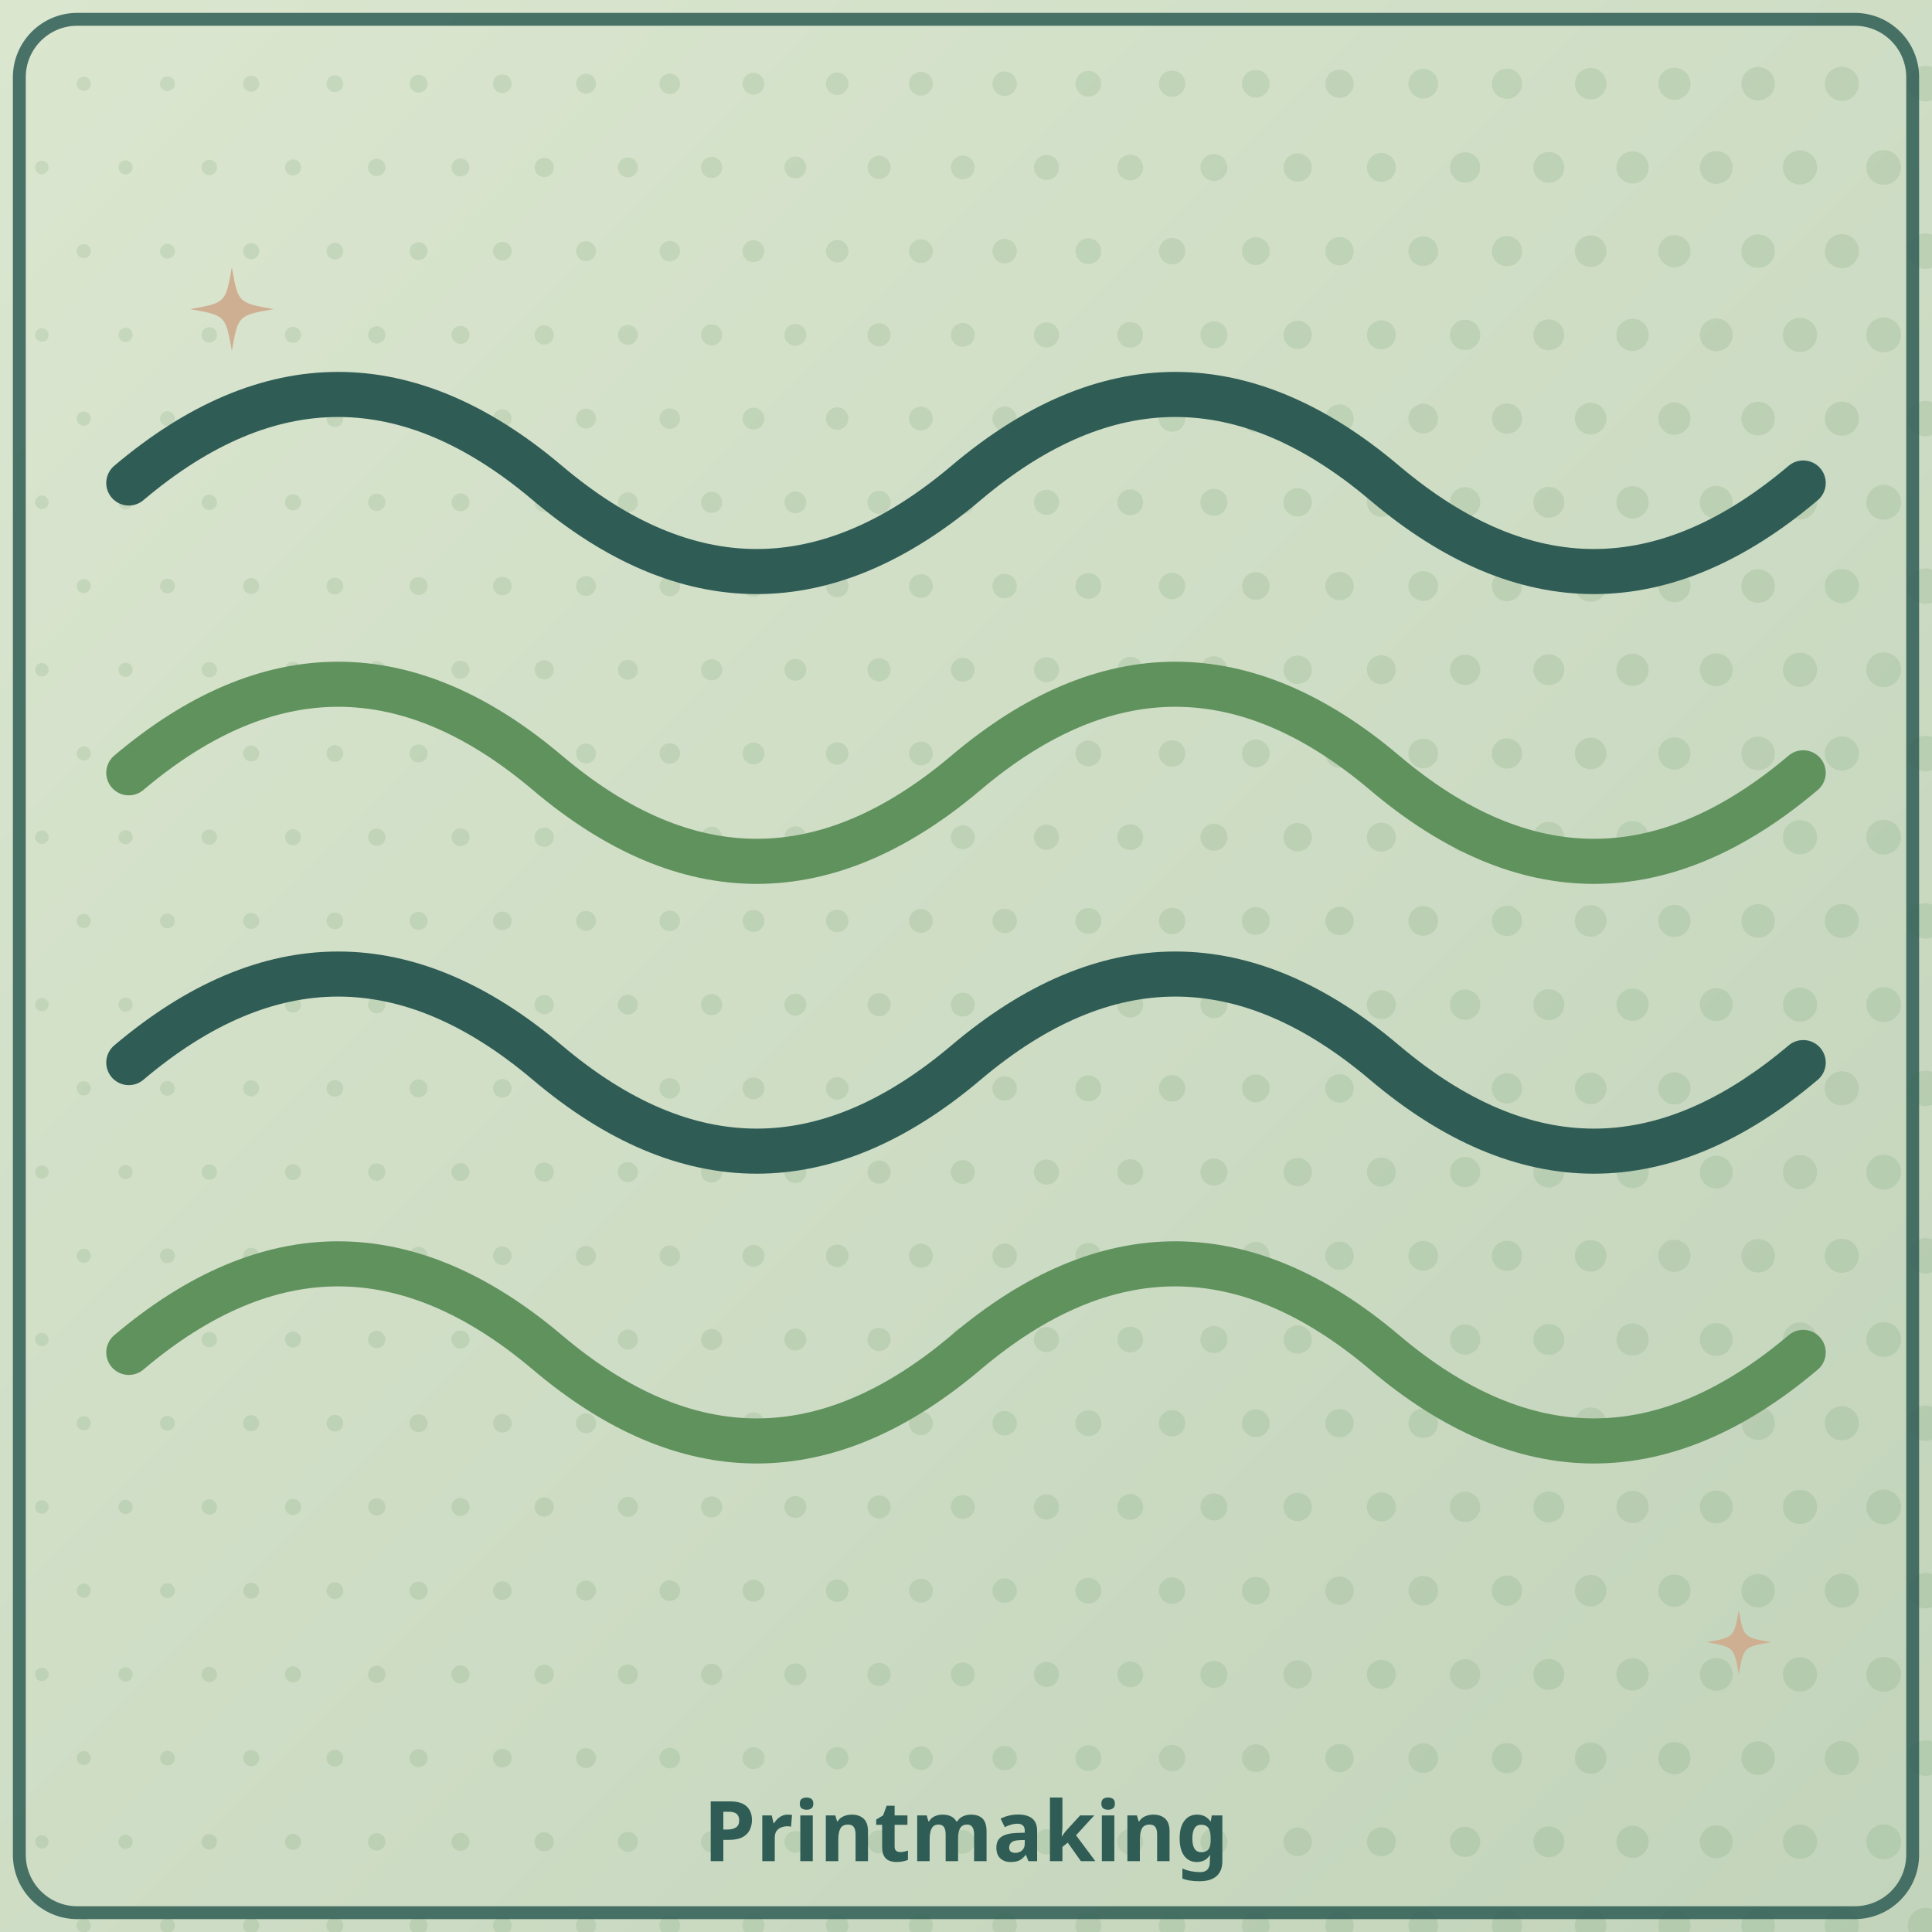
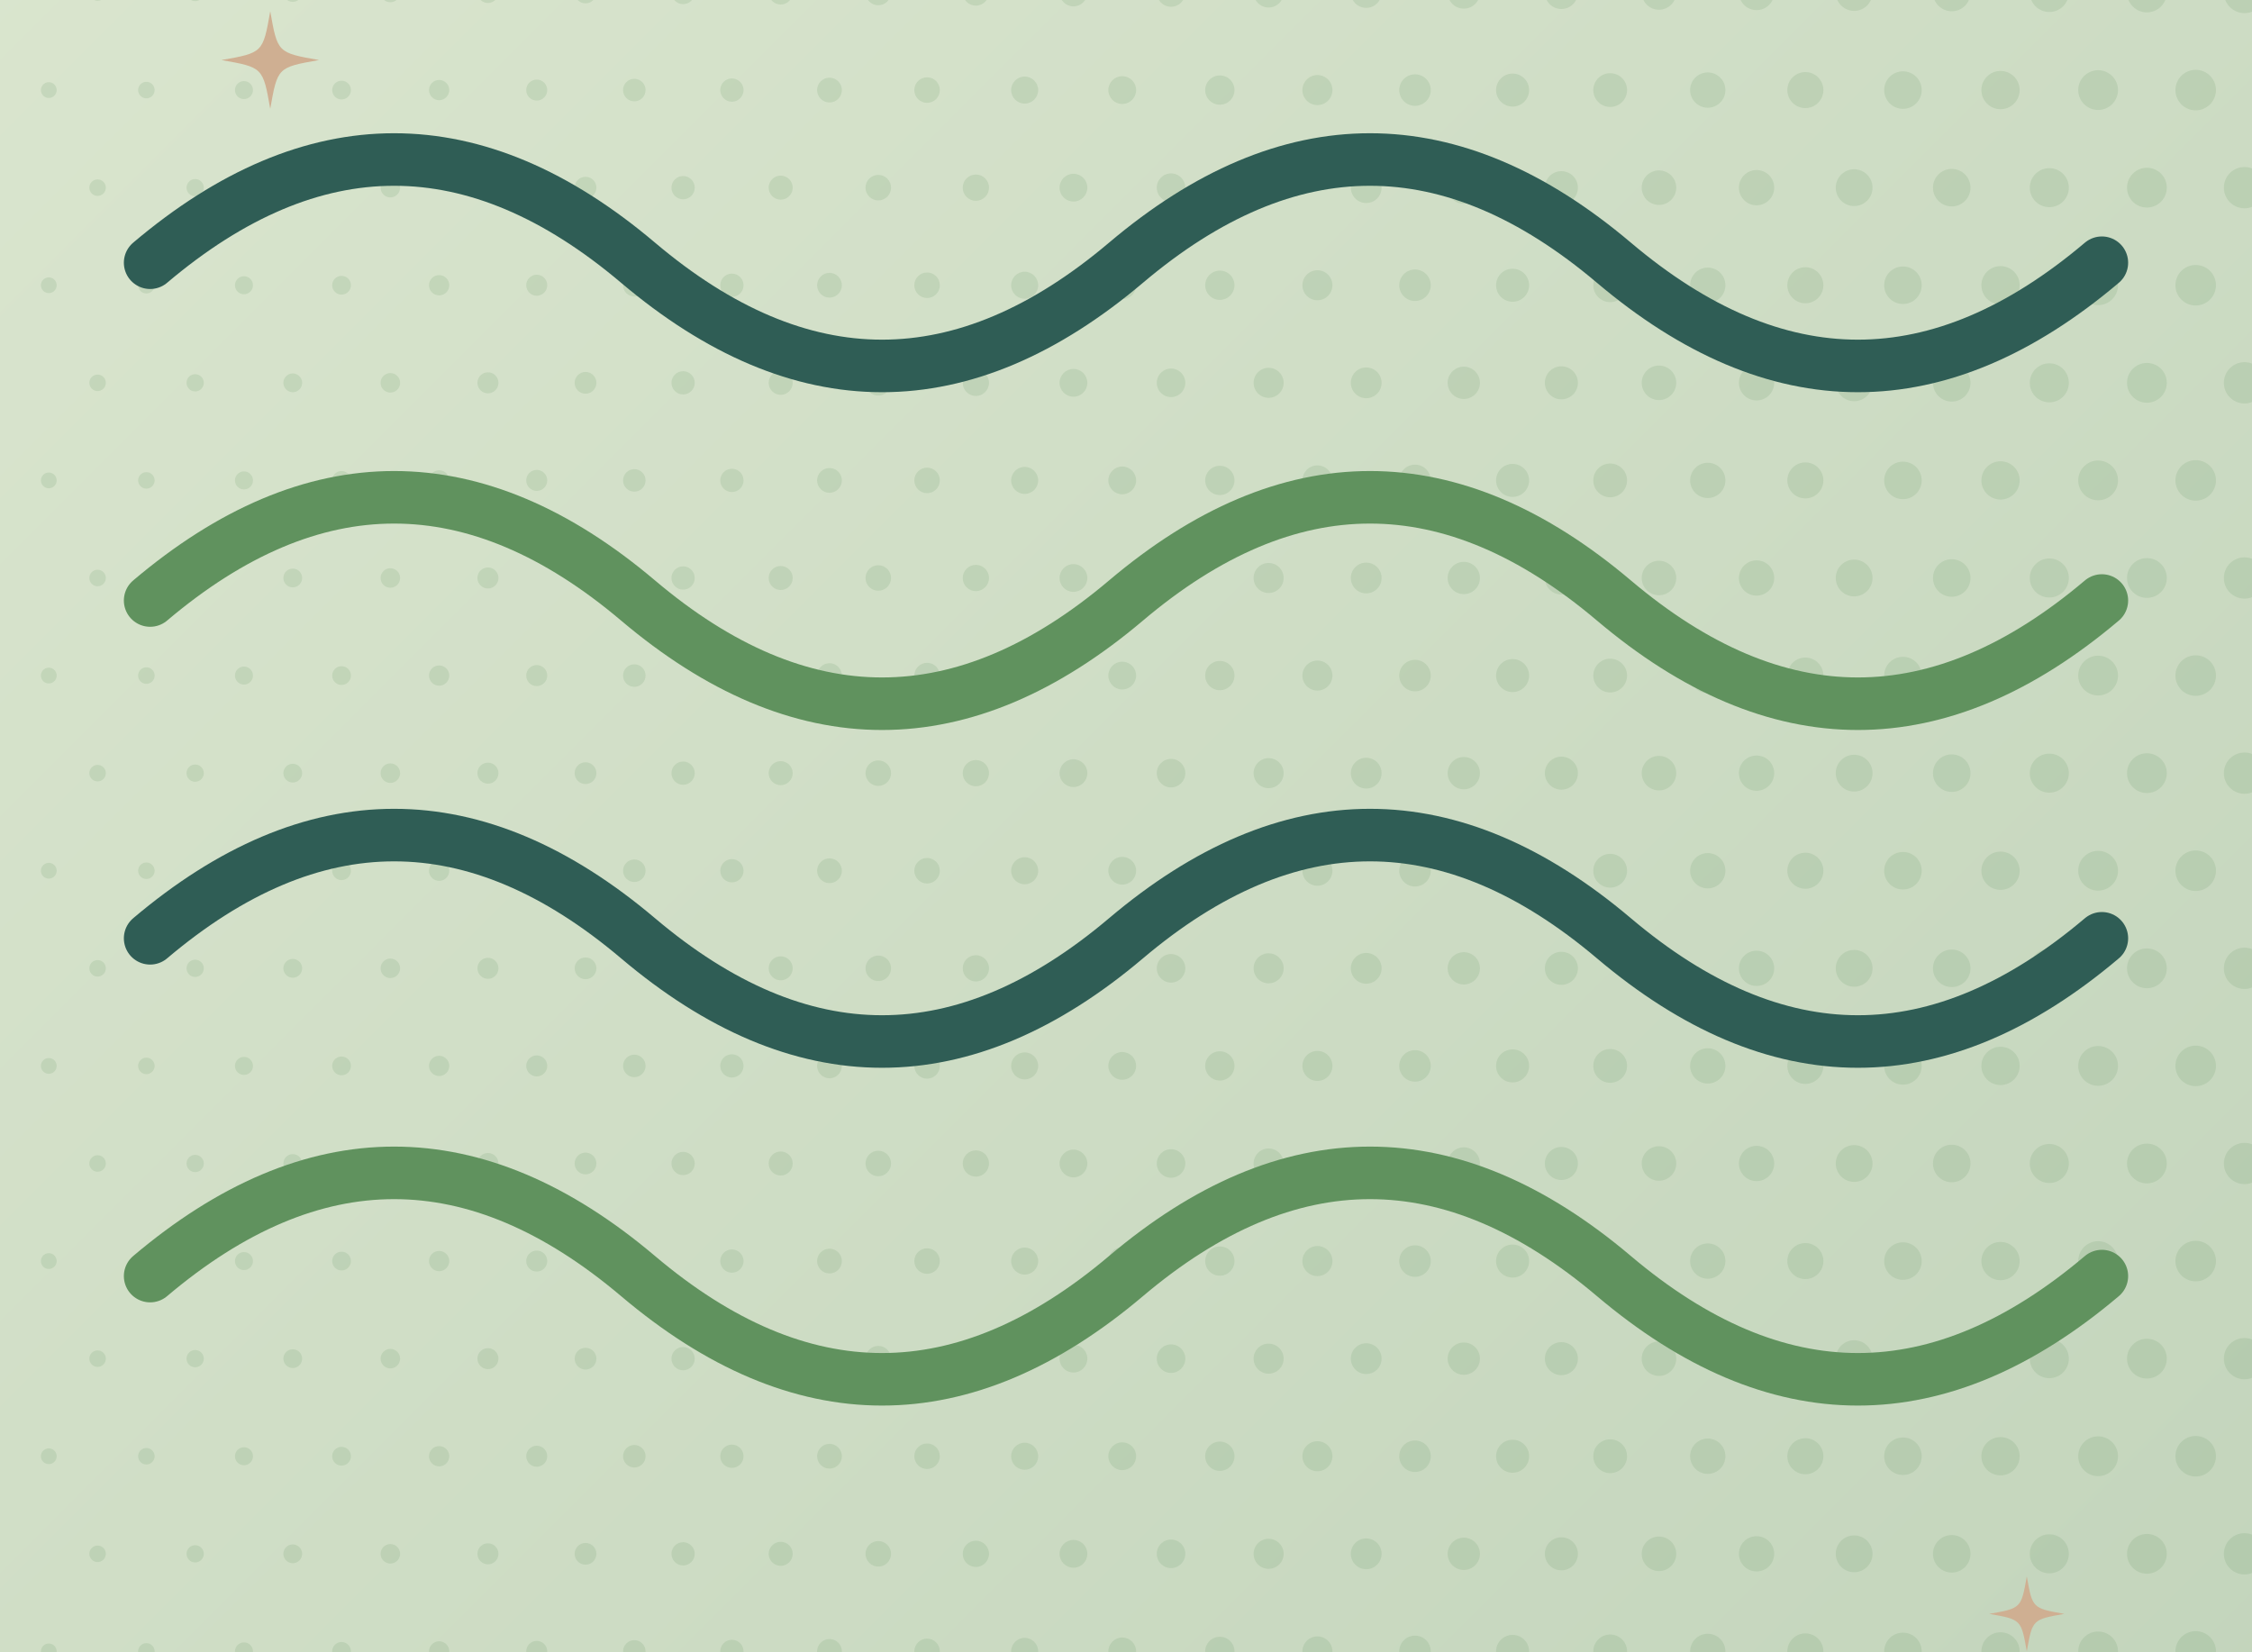
- <svg xmlns="http://www.w3.org/2000/svg" viewBox="0 0 600 600" width="600" height="600">
+ <svg xmlns="http://www.w3.org/2000/svg" viewBox="0 80 600 440" width="600" height="440">
  <defs>
    <linearGradient id="bg" x1="0" y1="0" x2="1" y2="1">
      <stop offset="0" stop-color="#dbe6cf" />
      <stop offset="1" stop-color="#c2d4bb" />
    </linearGradient>
  </defs>
-   <rect width="600" height="600" fill="url(#bg)" />
+   <rect x="0" y="0" width="600" height="600" fill="url(#bg)" />
  <circle cx="26.0" cy="26" r="2.2" fill="#60925e" opacity="0.16" />
  <circle cx="52.0" cy="26" r="2.3" fill="#60925e" opacity="0.16" />
  <circle cx="78.0" cy="26" r="2.5" fill="#60925e" opacity="0.16" />
  <circle cx="104.0" cy="26" r="2.6" fill="#60925e" opacity="0.16" />
  <circle cx="130.0" cy="26" r="2.8" fill="#60925e" opacity="0.16" />
  <circle cx="156.0" cy="26" r="2.9" fill="#60925e" opacity="0.16" />
  <circle cx="182.0" cy="26" r="3.1" fill="#60925e" opacity="0.16" />
  <circle cx="208.0" cy="26" r="3.2" fill="#60925e" opacity="0.16" />
  <circle cx="234.0" cy="26" r="3.4" fill="#60925e" opacity="0.16" />
  <circle cx="260.0" cy="26" r="3.5" fill="#60925e" opacity="0.16" />
  <circle cx="286.0" cy="26" r="3.7" fill="#60925e" opacity="0.16" />
  <circle cx="312.0" cy="26" r="3.8" fill="#60925e" opacity="0.16" />
  <circle cx="338.0" cy="26" r="4.0" fill="#60925e" opacity="0.16" />
  <circle cx="364.0" cy="26" r="4.1" fill="#60925e" opacity="0.16" />
  <circle cx="390.0" cy="26" r="4.3" fill="#60925e" opacity="0.16" />
  <circle cx="416.0" cy="26" r="4.4" fill="#60925e" opacity="0.16" />
  <circle cx="442.0" cy="26" r="4.6" fill="#60925e" opacity="0.16" />
  <circle cx="468.0" cy="26" r="4.7" fill="#60925e" opacity="0.16" />
  <circle cx="494.0" cy="26" r="4.9" fill="#60925e" opacity="0.16" />
  <circle cx="520.0" cy="26" r="5.0" fill="#60925e" opacity="0.16" />
  <circle cx="546.0" cy="26" r="5.2" fill="#60925e" opacity="0.16" />
  <circle cx="572.0" cy="26" r="5.3" fill="#60925e" opacity="0.16" />
  <circle cx="598.0" cy="26" r="5.5" fill="#60925e" opacity="0.16" />
  <circle cx="13.0" cy="52" r="2.1" fill="#60925e" opacity="0.16" />
  <circle cx="39.0" cy="52" r="2.2" fill="#60925e" opacity="0.16" />
  <circle cx="65.0" cy="52" r="2.4" fill="#60925e" opacity="0.16" />
  <circle cx="91.0" cy="52" r="2.5" fill="#60925e" opacity="0.16" />
  <circle cx="117.0" cy="52" r="2.7" fill="#60925e" opacity="0.16" />
  <circle cx="143.0" cy="52" r="2.8" fill="#60925e" opacity="0.16" />
  <circle cx="169.0" cy="52" r="3.0" fill="#60925e" opacity="0.16" />
  <circle cx="195.0" cy="52" r="3.1" fill="#60925e" opacity="0.16" />
  <circle cx="221.0" cy="52" r="3.3" fill="#60925e" opacity="0.16" />
  <circle cx="247.0" cy="52" r="3.4" fill="#60925e" opacity="0.16" />
  <circle cx="273.0" cy="52" r="3.6" fill="#60925e" opacity="0.16" />
  <circle cx="299.0" cy="52" r="3.7" fill="#60925e" opacity="0.16" />
  <circle cx="325.0" cy="52" r="3.9" fill="#60925e" opacity="0.16" />
  <circle cx="351.0" cy="52" r="4.0" fill="#60925e" opacity="0.16" />
  <circle cx="377.0" cy="52" r="4.2" fill="#60925e" opacity="0.16" />
  <circle cx="403.0" cy="52" r="4.4" fill="#60925e" opacity="0.16" />
  <circle cx="429.0" cy="52" r="4.5" fill="#60925e" opacity="0.16" />
  <circle cx="455.0" cy="52" r="4.7" fill="#60925e" opacity="0.16" />
  <circle cx="481.0" cy="52" r="4.8" fill="#60925e" opacity="0.16" />
  <circle cx="507.0" cy="52" r="5.0" fill="#60925e" opacity="0.16" />
  <circle cx="533.0" cy="52" r="5.1" fill="#60925e" opacity="0.16" />
  <circle cx="559.0" cy="52" r="5.3" fill="#60925e" opacity="0.16" />
  <circle cx="585.0" cy="52" r="5.4" fill="#60925e" opacity="0.16" />
  <circle cx="26.0" cy="78" r="2.2" fill="#60925e" opacity="0.16" />
  <circle cx="52.0" cy="78" r="2.3" fill="#60925e" opacity="0.16" />
  <circle cx="78.0" cy="78" r="2.5" fill="#60925e" opacity="0.16" />
  <circle cx="104.0" cy="78" r="2.6" fill="#60925e" opacity="0.16" />
  <circle cx="130.0" cy="78" r="2.8" fill="#60925e" opacity="0.16" />
  <circle cx="156.0" cy="78" r="2.9" fill="#60925e" opacity="0.16" />
  <circle cx="182.0" cy="78" r="3.1" fill="#60925e" opacity="0.16" />
  <circle cx="208.0" cy="78" r="3.2" fill="#60925e" opacity="0.16" />
  <circle cx="234.0" cy="78" r="3.4" fill="#60925e" opacity="0.16" />
  <circle cx="260.0" cy="78" r="3.5" fill="#60925e" opacity="0.16" />
  <circle cx="286.0" cy="78" r="3.7" fill="#60925e" opacity="0.16" />
  <circle cx="312.0" cy="78" r="3.8" fill="#60925e" opacity="0.16" />
  <circle cx="338.0" cy="78" r="4.0" fill="#60925e" opacity="0.16" />
  <circle cx="364.0" cy="78" r="4.1" fill="#60925e" opacity="0.16" />
  <circle cx="390.0" cy="78" r="4.3" fill="#60925e" opacity="0.16" />
  <circle cx="416.0" cy="78" r="4.4" fill="#60925e" opacity="0.16" />
  <circle cx="442.0" cy="78" r="4.6" fill="#60925e" opacity="0.16" />
  <circle cx="468.0" cy="78" r="4.7" fill="#60925e" opacity="0.16" />
  <circle cx="494.0" cy="78" r="4.9" fill="#60925e" opacity="0.16" />
  <circle cx="520.0" cy="78" r="5.0" fill="#60925e" opacity="0.16" />
  <circle cx="546.0" cy="78" r="5.2" fill="#60925e" opacity="0.16" />
  <circle cx="572.0" cy="78" r="5.3" fill="#60925e" opacity="0.16" />
  <circle cx="598.0" cy="78" r="5.5" fill="#60925e" opacity="0.16" />
  <circle cx="13.0" cy="104" r="2.1" fill="#60925e" opacity="0.16" />
  <circle cx="39.0" cy="104" r="2.2" fill="#60925e" opacity="0.16" />
  <circle cx="65.0" cy="104" r="2.4" fill="#60925e" opacity="0.16" />
  <circle cx="91.0" cy="104" r="2.5" fill="#60925e" opacity="0.16" />
  <circle cx="117.0" cy="104" r="2.7" fill="#60925e" opacity="0.16" />
  <circle cx="143.0" cy="104" r="2.8" fill="#60925e" opacity="0.16" />
  <circle cx="169.0" cy="104" r="3.0" fill="#60925e" opacity="0.16" />
  <circle cx="195.0" cy="104" r="3.1" fill="#60925e" opacity="0.16" />
  <circle cx="221.0" cy="104" r="3.3" fill="#60925e" opacity="0.16" />
  <circle cx="247.0" cy="104" r="3.4" fill="#60925e" opacity="0.16" />
  <circle cx="273.0" cy="104" r="3.6" fill="#60925e" opacity="0.16" />
  <circle cx="299.0" cy="104" r="3.7" fill="#60925e" opacity="0.16" />
  <circle cx="325.0" cy="104" r="3.9" fill="#60925e" opacity="0.16" />
  <circle cx="351.0" cy="104" r="4.0" fill="#60925e" opacity="0.16" />
  <circle cx="377.0" cy="104" r="4.2" fill="#60925e" opacity="0.16" />
  <circle cx="403.0" cy="104" r="4.4" fill="#60925e" opacity="0.16" />
  <circle cx="429.0" cy="104" r="4.5" fill="#60925e" opacity="0.16" />
  <circle cx="455.0" cy="104" r="4.7" fill="#60925e" opacity="0.16" />
  <circle cx="481.0" cy="104" r="4.8" fill="#60925e" opacity="0.16" />
  <circle cx="507.0" cy="104" r="5.0" fill="#60925e" opacity="0.16" />
  <circle cx="533.0" cy="104" r="5.1" fill="#60925e" opacity="0.16" />
  <circle cx="559.0" cy="104" r="5.3" fill="#60925e" opacity="0.16" />
  <circle cx="585.0" cy="104" r="5.4" fill="#60925e" opacity="0.16" />
  <circle cx="26.0" cy="130" r="2.2" fill="#60925e" opacity="0.16" />
  <circle cx="52.0" cy="130" r="2.3" fill="#60925e" opacity="0.16" />
  <circle cx="78.0" cy="130" r="2.5" fill="#60925e" opacity="0.16" />
  <circle cx="104.0" cy="130" r="2.6" fill="#60925e" opacity="0.16" />
  <circle cx="130.0" cy="130" r="2.8" fill="#60925e" opacity="0.16" />
  <circle cx="156.0" cy="130" r="2.9" fill="#60925e" opacity="0.16" />
  <circle cx="182.0" cy="130" r="3.1" fill="#60925e" opacity="0.16" />
  <circle cx="208.0" cy="130" r="3.2" fill="#60925e" opacity="0.16" />
  <circle cx="234.0" cy="130" r="3.4" fill="#60925e" opacity="0.16" />
  <circle cx="260.0" cy="130" r="3.5" fill="#60925e" opacity="0.16" />
  <circle cx="286.0" cy="130" r="3.7" fill="#60925e" opacity="0.16" />
  <circle cx="312.0" cy="130" r="3.8" fill="#60925e" opacity="0.16" />
  <circle cx="338.0" cy="130" r="4.0" fill="#60925e" opacity="0.16" />
  <circle cx="364.0" cy="130" r="4.1" fill="#60925e" opacity="0.16" />
  <circle cx="390.0" cy="130" r="4.3" fill="#60925e" opacity="0.16" />
  <circle cx="416.0" cy="130" r="4.4" fill="#60925e" opacity="0.16" />
  <circle cx="442.0" cy="130" r="4.6" fill="#60925e" opacity="0.16" />
  <circle cx="468.0" cy="130" r="4.7" fill="#60925e" opacity="0.16" />
  <circle cx="494.0" cy="130" r="4.9" fill="#60925e" opacity="0.16" />
  <circle cx="520.0" cy="130" r="5.0" fill="#60925e" opacity="0.16" />
  <circle cx="546.0" cy="130" r="5.2" fill="#60925e" opacity="0.16" />
  <circle cx="572.0" cy="130" r="5.3" fill="#60925e" opacity="0.16" />
  <circle cx="598.0" cy="130" r="5.5" fill="#60925e" opacity="0.16" />
  <circle cx="13.0" cy="156" r="2.1" fill="#60925e" opacity="0.16" />
  <circle cx="39.0" cy="156" r="2.2" fill="#60925e" opacity="0.16" />
  <circle cx="65.0" cy="156" r="2.4" fill="#60925e" opacity="0.16" />
  <circle cx="91.0" cy="156" r="2.5" fill="#60925e" opacity="0.16" />
  <circle cx="117.0" cy="156" r="2.7" fill="#60925e" opacity="0.16" />
  <circle cx="143.0" cy="156" r="2.8" fill="#60925e" opacity="0.16" />
  <circle cx="169.0" cy="156" r="3.0" fill="#60925e" opacity="0.16" />
  <circle cx="195.0" cy="156" r="3.1" fill="#60925e" opacity="0.16" />
  <circle cx="221.0" cy="156" r="3.3" fill="#60925e" opacity="0.16" />
  <circle cx="247.0" cy="156" r="3.4" fill="#60925e" opacity="0.16" />
  <circle cx="273.0" cy="156" r="3.6" fill="#60925e" opacity="0.16" />
  <circle cx="299.0" cy="156" r="3.7" fill="#60925e" opacity="0.16" />
  <circle cx="325.0" cy="156" r="3.9" fill="#60925e" opacity="0.16" />
  <circle cx="351.0" cy="156" r="4.0" fill="#60925e" opacity="0.16" />
  <circle cx="377.0" cy="156" r="4.2" fill="#60925e" opacity="0.16" />
  <circle cx="403.0" cy="156" r="4.4" fill="#60925e" opacity="0.16" />
  <circle cx="429.0" cy="156" r="4.5" fill="#60925e" opacity="0.16" />
  <circle cx="455.0" cy="156" r="4.7" fill="#60925e" opacity="0.16" />
  <circle cx="481.0" cy="156" r="4.8" fill="#60925e" opacity="0.16" />
  <circle cx="507.0" cy="156" r="5.0" fill="#60925e" opacity="0.16" />
  <circle cx="533.0" cy="156" r="5.1" fill="#60925e" opacity="0.16" />
  <circle cx="559.0" cy="156" r="5.3" fill="#60925e" opacity="0.16" />
  <circle cx="585.0" cy="156" r="5.4" fill="#60925e" opacity="0.16" />
  <circle cx="26.0" cy="182" r="2.2" fill="#60925e" opacity="0.16" />
  <circle cx="52.0" cy="182" r="2.3" fill="#60925e" opacity="0.16" />
  <circle cx="78.0" cy="182" r="2.5" fill="#60925e" opacity="0.16" />
  <circle cx="104.0" cy="182" r="2.6" fill="#60925e" opacity="0.16" />
  <circle cx="130.0" cy="182" r="2.8" fill="#60925e" opacity="0.16" />
  <circle cx="156.0" cy="182" r="2.9" fill="#60925e" opacity="0.16" />
  <circle cx="182.0" cy="182" r="3.1" fill="#60925e" opacity="0.16" />
  <circle cx="208.0" cy="182" r="3.2" fill="#60925e" opacity="0.16" />
  <circle cx="234.0" cy="182" r="3.4" fill="#60925e" opacity="0.16" />
  <circle cx="260.0" cy="182" r="3.5" fill="#60925e" opacity="0.16" />
  <circle cx="286.0" cy="182" r="3.7" fill="#60925e" opacity="0.16" />
  <circle cx="312.0" cy="182" r="3.8" fill="#60925e" opacity="0.16" />
  <circle cx="338.0" cy="182" r="4.0" fill="#60925e" opacity="0.16" />
  <circle cx="364.0" cy="182" r="4.1" fill="#60925e" opacity="0.16" />
  <circle cx="390.0" cy="182" r="4.3" fill="#60925e" opacity="0.16" />
  <circle cx="416.0" cy="182" r="4.4" fill="#60925e" opacity="0.16" />
  <circle cx="442.0" cy="182" r="4.6" fill="#60925e" opacity="0.16" />
  <circle cx="468.0" cy="182" r="4.7" fill="#60925e" opacity="0.16" />
  <circle cx="494.0" cy="182" r="4.9" fill="#60925e" opacity="0.16" />
  <circle cx="520.0" cy="182" r="5.0" fill="#60925e" opacity="0.16" />
  <circle cx="546.0" cy="182" r="5.2" fill="#60925e" opacity="0.16" />
  <circle cx="572.0" cy="182" r="5.3" fill="#60925e" opacity="0.16" />
  <circle cx="598.0" cy="182" r="5.5" fill="#60925e" opacity="0.16" />
  <circle cx="13.0" cy="208" r="2.1" fill="#60925e" opacity="0.16" />
  <circle cx="39.0" cy="208" r="2.2" fill="#60925e" opacity="0.16" />
  <circle cx="65.0" cy="208" r="2.4" fill="#60925e" opacity="0.16" />
  <circle cx="91.0" cy="208" r="2.5" fill="#60925e" opacity="0.16" />
  <circle cx="117.0" cy="208" r="2.7" fill="#60925e" opacity="0.16" />
  <circle cx="143.0" cy="208" r="2.8" fill="#60925e" opacity="0.16" />
  <circle cx="169.0" cy="208" r="3.0" fill="#60925e" opacity="0.16" />
  <circle cx="195.0" cy="208" r="3.1" fill="#60925e" opacity="0.16" />
  <circle cx="221.0" cy="208" r="3.3" fill="#60925e" opacity="0.16" />
  <circle cx="247.0" cy="208" r="3.4" fill="#60925e" opacity="0.16" />
  <circle cx="273.0" cy="208" r="3.6" fill="#60925e" opacity="0.16" />
  <circle cx="299.0" cy="208" r="3.7" fill="#60925e" opacity="0.16" />
  <circle cx="325.0" cy="208" r="3.9" fill="#60925e" opacity="0.16" />
  <circle cx="351.0" cy="208" r="4.0" fill="#60925e" opacity="0.16" />
  <circle cx="377.0" cy="208" r="4.2" fill="#60925e" opacity="0.16" />
  <circle cx="403.0" cy="208" r="4.4" fill="#60925e" opacity="0.16" />
  <circle cx="429.0" cy="208" r="4.5" fill="#60925e" opacity="0.16" />
  <circle cx="455.0" cy="208" r="4.7" fill="#60925e" opacity="0.16" />
  <circle cx="481.0" cy="208" r="4.8" fill="#60925e" opacity="0.16" />
  <circle cx="507.0" cy="208" r="5.0" fill="#60925e" opacity="0.16" />
  <circle cx="533.0" cy="208" r="5.1" fill="#60925e" opacity="0.16" />
  <circle cx="559.0" cy="208" r="5.3" fill="#60925e" opacity="0.16" />
  <circle cx="585.0" cy="208" r="5.4" fill="#60925e" opacity="0.16" />
  <circle cx="26.0" cy="234" r="2.2" fill="#60925e" opacity="0.16" />
  <circle cx="52.0" cy="234" r="2.3" fill="#60925e" opacity="0.16" />
  <circle cx="78.0" cy="234" r="2.5" fill="#60925e" opacity="0.16" />
  <circle cx="104.0" cy="234" r="2.6" fill="#60925e" opacity="0.16" />
  <circle cx="130.0" cy="234" r="2.8" fill="#60925e" opacity="0.16" />
  <circle cx="156.0" cy="234" r="2.9" fill="#60925e" opacity="0.16" />
  <circle cx="182.0" cy="234" r="3.1" fill="#60925e" opacity="0.16" />
  <circle cx="208.0" cy="234" r="3.2" fill="#60925e" opacity="0.16" />
  <circle cx="234.0" cy="234" r="3.4" fill="#60925e" opacity="0.16" />
  <circle cx="260.0" cy="234" r="3.5" fill="#60925e" opacity="0.16" />
  <circle cx="286.0" cy="234" r="3.7" fill="#60925e" opacity="0.16" />
  <circle cx="312.0" cy="234" r="3.8" fill="#60925e" opacity="0.16" />
  <circle cx="338.0" cy="234" r="4.0" fill="#60925e" opacity="0.16" />
  <circle cx="364.0" cy="234" r="4.1" fill="#60925e" opacity="0.16" />
  <circle cx="390.0" cy="234" r="4.3" fill="#60925e" opacity="0.16" />
  <circle cx="416.0" cy="234" r="4.4" fill="#60925e" opacity="0.16" />
  <circle cx="442.0" cy="234" r="4.6" fill="#60925e" opacity="0.16" />
  <circle cx="468.0" cy="234" r="4.7" fill="#60925e" opacity="0.16" />
  <circle cx="494.0" cy="234" r="4.9" fill="#60925e" opacity="0.16" />
  <circle cx="520.0" cy="234" r="5.0" fill="#60925e" opacity="0.16" />
  <circle cx="546.0" cy="234" r="5.2" fill="#60925e" opacity="0.16" />
  <circle cx="572.0" cy="234" r="5.3" fill="#60925e" opacity="0.16" />
  <circle cx="598.0" cy="234" r="5.5" fill="#60925e" opacity="0.16" />
  <circle cx="13.0" cy="260" r="2.1" fill="#60925e" opacity="0.16" />
  <circle cx="39.0" cy="260" r="2.2" fill="#60925e" opacity="0.16" />
  <circle cx="65.0" cy="260" r="2.4" fill="#60925e" opacity="0.16" />
  <circle cx="91.0" cy="260" r="2.5" fill="#60925e" opacity="0.16" />
  <circle cx="117.0" cy="260" r="2.7" fill="#60925e" opacity="0.16" />
  <circle cx="143.0" cy="260" r="2.8" fill="#60925e" opacity="0.16" />
  <circle cx="169.0" cy="260" r="3.0" fill="#60925e" opacity="0.16" />
  <circle cx="195.0" cy="260" r="3.1" fill="#60925e" opacity="0.16" />
  <circle cx="221.0" cy="260" r="3.3" fill="#60925e" opacity="0.16" />
  <circle cx="247.0" cy="260" r="3.4" fill="#60925e" opacity="0.16" />
  <circle cx="273.0" cy="260" r="3.6" fill="#60925e" opacity="0.16" />
  <circle cx="299.0" cy="260" r="3.7" fill="#60925e" opacity="0.16" />
  <circle cx="325.0" cy="260" r="3.9" fill="#60925e" opacity="0.16" />
  <circle cx="351.0" cy="260" r="4.0" fill="#60925e" opacity="0.16" />
  <circle cx="377.0" cy="260" r="4.2" fill="#60925e" opacity="0.16" />
  <circle cx="403.0" cy="260" r="4.4" fill="#60925e" opacity="0.16" />
  <circle cx="429.0" cy="260" r="4.5" fill="#60925e" opacity="0.16" />
  <circle cx="455.0" cy="260" r="4.7" fill="#60925e" opacity="0.16" />
  <circle cx="481.0" cy="260" r="4.8" fill="#60925e" opacity="0.16" />
  <circle cx="507.0" cy="260" r="5.0" fill="#60925e" opacity="0.16" />
  <circle cx="533.0" cy="260" r="5.1" fill="#60925e" opacity="0.16" />
  <circle cx="559.0" cy="260" r="5.3" fill="#60925e" opacity="0.16" />
  <circle cx="585.0" cy="260" r="5.4" fill="#60925e" opacity="0.16" />
  <circle cx="26.0" cy="286" r="2.2" fill="#60925e" opacity="0.16" />
  <circle cx="52.0" cy="286" r="2.3" fill="#60925e" opacity="0.16" />
  <circle cx="78.0" cy="286" r="2.5" fill="#60925e" opacity="0.16" />
  <circle cx="104.0" cy="286" r="2.6" fill="#60925e" opacity="0.16" />
  <circle cx="130.0" cy="286" r="2.8" fill="#60925e" opacity="0.16" />
  <circle cx="156.0" cy="286" r="2.9" fill="#60925e" opacity="0.16" />
  <circle cx="182.0" cy="286" r="3.1" fill="#60925e" opacity="0.16" />
  <circle cx="208.0" cy="286" r="3.2" fill="#60925e" opacity="0.16" />
  <circle cx="234.0" cy="286" r="3.4" fill="#60925e" opacity="0.16" />
  <circle cx="260.0" cy="286" r="3.5" fill="#60925e" opacity="0.16" />
  <circle cx="286.0" cy="286" r="3.7" fill="#60925e" opacity="0.16" />
  <circle cx="312.0" cy="286" r="3.8" fill="#60925e" opacity="0.16" />
  <circle cx="338.0" cy="286" r="4.0" fill="#60925e" opacity="0.16" />
  <circle cx="364.0" cy="286" r="4.1" fill="#60925e" opacity="0.16" />
  <circle cx="390.0" cy="286" r="4.3" fill="#60925e" opacity="0.16" />
  <circle cx="416.0" cy="286" r="4.4" fill="#60925e" opacity="0.16" />
  <circle cx="442.0" cy="286" r="4.6" fill="#60925e" opacity="0.16" />
  <circle cx="468.0" cy="286" r="4.7" fill="#60925e" opacity="0.16" />
  <circle cx="494.0" cy="286" r="4.9" fill="#60925e" opacity="0.16" />
  <circle cx="520.0" cy="286" r="5.0" fill="#60925e" opacity="0.16" />
  <circle cx="546.0" cy="286" r="5.2" fill="#60925e" opacity="0.16" />
  <circle cx="572.0" cy="286" r="5.3" fill="#60925e" opacity="0.16" />
  <circle cx="598.0" cy="286" r="5.5" fill="#60925e" opacity="0.16" />
  <circle cx="13.0" cy="312" r="2.1" fill="#60925e" opacity="0.16" />
  <circle cx="39.0" cy="312" r="2.2" fill="#60925e" opacity="0.16" />
  <circle cx="65.0" cy="312" r="2.4" fill="#60925e" opacity="0.16" />
  <circle cx="91.0" cy="312" r="2.5" fill="#60925e" opacity="0.16" />
  <circle cx="117.0" cy="312" r="2.7" fill="#60925e" opacity="0.16" />
  <circle cx="143.0" cy="312" r="2.8" fill="#60925e" opacity="0.16" />
  <circle cx="169.0" cy="312" r="3.0" fill="#60925e" opacity="0.16" />
  <circle cx="195.0" cy="312" r="3.1" fill="#60925e" opacity="0.16" />
  <circle cx="221.0" cy="312" r="3.3" fill="#60925e" opacity="0.16" />
  <circle cx="247.0" cy="312" r="3.4" fill="#60925e" opacity="0.16" />
  <circle cx="273.0" cy="312" r="3.6" fill="#60925e" opacity="0.16" />
  <circle cx="299.0" cy="312" r="3.7" fill="#60925e" opacity="0.16" />
  <circle cx="325.0" cy="312" r="3.9" fill="#60925e" opacity="0.16" />
  <circle cx="351.0" cy="312" r="4.0" fill="#60925e" opacity="0.16" />
  <circle cx="377.0" cy="312" r="4.2" fill="#60925e" opacity="0.16" />
  <circle cx="403.0" cy="312" r="4.4" fill="#60925e" opacity="0.16" />
  <circle cx="429.0" cy="312" r="4.5" fill="#60925e" opacity="0.16" />
  <circle cx="455.0" cy="312" r="4.7" fill="#60925e" opacity="0.16" />
  <circle cx="481.0" cy="312" r="4.8" fill="#60925e" opacity="0.16" />
  <circle cx="507.0" cy="312" r="5.0" fill="#60925e" opacity="0.16" />
  <circle cx="533.0" cy="312" r="5.1" fill="#60925e" opacity="0.16" />
  <circle cx="559.0" cy="312" r="5.3" fill="#60925e" opacity="0.16" />
  <circle cx="585.0" cy="312" r="5.4" fill="#60925e" opacity="0.16" />
  <circle cx="26.0" cy="338" r="2.2" fill="#60925e" opacity="0.16" />
  <circle cx="52.0" cy="338" r="2.3" fill="#60925e" opacity="0.16" />
  <circle cx="78.0" cy="338" r="2.5" fill="#60925e" opacity="0.16" />
  <circle cx="104.0" cy="338" r="2.6" fill="#60925e" opacity="0.16" />
  <circle cx="130.0" cy="338" r="2.8" fill="#60925e" opacity="0.16" />
  <circle cx="156.0" cy="338" r="2.9" fill="#60925e" opacity="0.16" />
  <circle cx="182.0" cy="338" r="3.1" fill="#60925e" opacity="0.16" />
  <circle cx="208.0" cy="338" r="3.2" fill="#60925e" opacity="0.16" />
  <circle cx="234.0" cy="338" r="3.4" fill="#60925e" opacity="0.16" />
  <circle cx="260.0" cy="338" r="3.5" fill="#60925e" opacity="0.16" />
  <circle cx="286.0" cy="338" r="3.7" fill="#60925e" opacity="0.16" />
  <circle cx="312.0" cy="338" r="3.8" fill="#60925e" opacity="0.16" />
  <circle cx="338.0" cy="338" r="4.0" fill="#60925e" opacity="0.16" />
  <circle cx="364.0" cy="338" r="4.1" fill="#60925e" opacity="0.16" />
  <circle cx="390.0" cy="338" r="4.3" fill="#60925e" opacity="0.16" />
  <circle cx="416.0" cy="338" r="4.4" fill="#60925e" opacity="0.16" />
  <circle cx="442.0" cy="338" r="4.6" fill="#60925e" opacity="0.16" />
  <circle cx="468.0" cy="338" r="4.7" fill="#60925e" opacity="0.16" />
  <circle cx="494.0" cy="338" r="4.9" fill="#60925e" opacity="0.16" />
  <circle cx="520.0" cy="338" r="5.0" fill="#60925e" opacity="0.16" />
  <circle cx="546.0" cy="338" r="5.2" fill="#60925e" opacity="0.16" />
  <circle cx="572.0" cy="338" r="5.3" fill="#60925e" opacity="0.16" />
  <circle cx="598.0" cy="338" r="5.5" fill="#60925e" opacity="0.16" />
  <circle cx="13.0" cy="364" r="2.1" fill="#60925e" opacity="0.16" />
  <circle cx="39.0" cy="364" r="2.2" fill="#60925e" opacity="0.16" />
  <circle cx="65.0" cy="364" r="2.4" fill="#60925e" opacity="0.16" />
  <circle cx="91.0" cy="364" r="2.5" fill="#60925e" opacity="0.16" />
  <circle cx="117.0" cy="364" r="2.7" fill="#60925e" opacity="0.16" />
  <circle cx="143.0" cy="364" r="2.8" fill="#60925e" opacity="0.16" />
  <circle cx="169.0" cy="364" r="3.0" fill="#60925e" opacity="0.16" />
  <circle cx="195.0" cy="364" r="3.1" fill="#60925e" opacity="0.16" />
  <circle cx="221.0" cy="364" r="3.3" fill="#60925e" opacity="0.16" />
  <circle cx="247.0" cy="364" r="3.4" fill="#60925e" opacity="0.16" />
  <circle cx="273.0" cy="364" r="3.6" fill="#60925e" opacity="0.16" />
  <circle cx="299.0" cy="364" r="3.7" fill="#60925e" opacity="0.16" />
  <circle cx="325.0" cy="364" r="3.9" fill="#60925e" opacity="0.16" />
  <circle cx="351.0" cy="364" r="4.0" fill="#60925e" opacity="0.16" />
  <circle cx="377.0" cy="364" r="4.2" fill="#60925e" opacity="0.16" />
  <circle cx="403.0" cy="364" r="4.4" fill="#60925e" opacity="0.16" />
  <circle cx="429.0" cy="364" r="4.5" fill="#60925e" opacity="0.16" />
  <circle cx="455.0" cy="364" r="4.7" fill="#60925e" opacity="0.16" />
  <circle cx="481.0" cy="364" r="4.8" fill="#60925e" opacity="0.16" />
  <circle cx="507.0" cy="364" r="5.0" fill="#60925e" opacity="0.16" />
  <circle cx="533.0" cy="364" r="5.1" fill="#60925e" opacity="0.16" />
  <circle cx="559.0" cy="364" r="5.3" fill="#60925e" opacity="0.16" />
  <circle cx="585.0" cy="364" r="5.4" fill="#60925e" opacity="0.16" />
  <circle cx="26.0" cy="390" r="2.2" fill="#60925e" opacity="0.16" />
  <circle cx="52.0" cy="390" r="2.3" fill="#60925e" opacity="0.16" />
  <circle cx="78.0" cy="390" r="2.5" fill="#60925e" opacity="0.16" />
  <circle cx="104.0" cy="390" r="2.6" fill="#60925e" opacity="0.16" />
  <circle cx="130.0" cy="390" r="2.8" fill="#60925e" opacity="0.16" />
  <circle cx="156.0" cy="390" r="2.9" fill="#60925e" opacity="0.16" />
  <circle cx="182.0" cy="390" r="3.1" fill="#60925e" opacity="0.16" />
  <circle cx="208.0" cy="390" r="3.2" fill="#60925e" opacity="0.16" />
  <circle cx="234.0" cy="390" r="3.4" fill="#60925e" opacity="0.16" />
  <circle cx="260.0" cy="390" r="3.5" fill="#60925e" opacity="0.16" />
  <circle cx="286.0" cy="390" r="3.7" fill="#60925e" opacity="0.16" />
  <circle cx="312.0" cy="390" r="3.8" fill="#60925e" opacity="0.16" />
  <circle cx="338.0" cy="390" r="4.0" fill="#60925e" opacity="0.16" />
  <circle cx="364.0" cy="390" r="4.1" fill="#60925e" opacity="0.16" />
  <circle cx="390.0" cy="390" r="4.3" fill="#60925e" opacity="0.16" />
  <circle cx="416.0" cy="390" r="4.4" fill="#60925e" opacity="0.16" />
  <circle cx="442.0" cy="390" r="4.6" fill="#60925e" opacity="0.16" />
  <circle cx="468.0" cy="390" r="4.7" fill="#60925e" opacity="0.16" />
  <circle cx="494.0" cy="390" r="4.9" fill="#60925e" opacity="0.16" />
  <circle cx="520.0" cy="390" r="5.0" fill="#60925e" opacity="0.16" />
  <circle cx="546.0" cy="390" r="5.2" fill="#60925e" opacity="0.16" />
  <circle cx="572.0" cy="390" r="5.3" fill="#60925e" opacity="0.16" />
  <circle cx="598.0" cy="390" r="5.5" fill="#60925e" opacity="0.16" />
  <circle cx="13.0" cy="416" r="2.1" fill="#60925e" opacity="0.16" />
  <circle cx="39.0" cy="416" r="2.2" fill="#60925e" opacity="0.16" />
  <circle cx="65.0" cy="416" r="2.4" fill="#60925e" opacity="0.16" />
  <circle cx="91.0" cy="416" r="2.5" fill="#60925e" opacity="0.16" />
  <circle cx="117.0" cy="416" r="2.7" fill="#60925e" opacity="0.16" />
  <circle cx="143.0" cy="416" r="2.8" fill="#60925e" opacity="0.16" />
  <circle cx="169.0" cy="416" r="3.0" fill="#60925e" opacity="0.16" />
  <circle cx="195.0" cy="416" r="3.1" fill="#60925e" opacity="0.16" />
  <circle cx="221.0" cy="416" r="3.3" fill="#60925e" opacity="0.16" />
  <circle cx="247.0" cy="416" r="3.4" fill="#60925e" opacity="0.16" />
  <circle cx="273.0" cy="416" r="3.6" fill="#60925e" opacity="0.16" />
  <circle cx="299.0" cy="416" r="3.7" fill="#60925e" opacity="0.16" />
  <circle cx="325.0" cy="416" r="3.9" fill="#60925e" opacity="0.16" />
  <circle cx="351.0" cy="416" r="4.0" fill="#60925e" opacity="0.16" />
  <circle cx="377.0" cy="416" r="4.2" fill="#60925e" opacity="0.16" />
  <circle cx="403.0" cy="416" r="4.4" fill="#60925e" opacity="0.16" />
  <circle cx="429.0" cy="416" r="4.5" fill="#60925e" opacity="0.16" />
  <circle cx="455.0" cy="416" r="4.7" fill="#60925e" opacity="0.16" />
  <circle cx="481.0" cy="416" r="4.8" fill="#60925e" opacity="0.16" />
  <circle cx="507.0" cy="416" r="5.0" fill="#60925e" opacity="0.16" />
  <circle cx="533.0" cy="416" r="5.1" fill="#60925e" opacity="0.16" />
  <circle cx="559.0" cy="416" r="5.3" fill="#60925e" opacity="0.16" />
  <circle cx="585.0" cy="416" r="5.4" fill="#60925e" opacity="0.16" />
  <circle cx="26.0" cy="442" r="2.2" fill="#60925e" opacity="0.16" />
  <circle cx="52.0" cy="442" r="2.3" fill="#60925e" opacity="0.16" />
  <circle cx="78.0" cy="442" r="2.5" fill="#60925e" opacity="0.16" />
  <circle cx="104.0" cy="442" r="2.6" fill="#60925e" opacity="0.16" />
  <circle cx="130.0" cy="442" r="2.8" fill="#60925e" opacity="0.16" />
  <circle cx="156.0" cy="442" r="2.9" fill="#60925e" opacity="0.16" />
  <circle cx="182.0" cy="442" r="3.1" fill="#60925e" opacity="0.16" />
  <circle cx="208.0" cy="442" r="3.2" fill="#60925e" opacity="0.16" />
  <circle cx="234.0" cy="442" r="3.4" fill="#60925e" opacity="0.16" />
  <circle cx="260.0" cy="442" r="3.5" fill="#60925e" opacity="0.16" />
  <circle cx="286.0" cy="442" r="3.7" fill="#60925e" opacity="0.16" />
  <circle cx="312.0" cy="442" r="3.8" fill="#60925e" opacity="0.16" />
  <circle cx="338.0" cy="442" r="4.0" fill="#60925e" opacity="0.16" />
  <circle cx="364.0" cy="442" r="4.1" fill="#60925e" opacity="0.16" />
  <circle cx="390.0" cy="442" r="4.3" fill="#60925e" opacity="0.16" />
  <circle cx="416.0" cy="442" r="4.4" fill="#60925e" opacity="0.16" />
  <circle cx="442.0" cy="442" r="4.6" fill="#60925e" opacity="0.16" />
  <circle cx="468.0" cy="442" r="4.7" fill="#60925e" opacity="0.16" />
  <circle cx="494.0" cy="442" r="4.9" fill="#60925e" opacity="0.16" />
  <circle cx="520.0" cy="442" r="5.0" fill="#60925e" opacity="0.16" />
  <circle cx="546.0" cy="442" r="5.2" fill="#60925e" opacity="0.16" />
  <circle cx="572.0" cy="442" r="5.3" fill="#60925e" opacity="0.16" />
  <circle cx="598.0" cy="442" r="5.5" fill="#60925e" opacity="0.16" />
  <circle cx="13.0" cy="468" r="2.1" fill="#60925e" opacity="0.16" />
  <circle cx="39.0" cy="468" r="2.2" fill="#60925e" opacity="0.16" />
  <circle cx="65.0" cy="468" r="2.4" fill="#60925e" opacity="0.16" />
  <circle cx="91.0" cy="468" r="2.5" fill="#60925e" opacity="0.16" />
  <circle cx="117.0" cy="468" r="2.7" fill="#60925e" opacity="0.16" />
  <circle cx="143.0" cy="468" r="2.8" fill="#60925e" opacity="0.16" />
  <circle cx="169.0" cy="468" r="3.0" fill="#60925e" opacity="0.16" />
  <circle cx="195.0" cy="468" r="3.1" fill="#60925e" opacity="0.16" />
  <circle cx="221.0" cy="468" r="3.3" fill="#60925e" opacity="0.16" />
  <circle cx="247.0" cy="468" r="3.4" fill="#60925e" opacity="0.16" />
  <circle cx="273.0" cy="468" r="3.6" fill="#60925e" opacity="0.16" />
  <circle cx="299.0" cy="468" r="3.7" fill="#60925e" opacity="0.16" />
  <circle cx="325.0" cy="468" r="3.9" fill="#60925e" opacity="0.16" />
  <circle cx="351.0" cy="468" r="4.0" fill="#60925e" opacity="0.16" />
  <circle cx="377.0" cy="468" r="4.2" fill="#60925e" opacity="0.16" />
  <circle cx="403.0" cy="468" r="4.4" fill="#60925e" opacity="0.16" />
  <circle cx="429.0" cy="468" r="4.5" fill="#60925e" opacity="0.16" />
  <circle cx="455.0" cy="468" r="4.7" fill="#60925e" opacity="0.16" />
  <circle cx="481.0" cy="468" r="4.8" fill="#60925e" opacity="0.16" />
  <circle cx="507.0" cy="468" r="5.0" fill="#60925e" opacity="0.16" />
  <circle cx="533.0" cy="468" r="5.1" fill="#60925e" opacity="0.16" />
  <circle cx="559.0" cy="468" r="5.3" fill="#60925e" opacity="0.16" />
  <circle cx="585.0" cy="468" r="5.4" fill="#60925e" opacity="0.16" />
  <circle cx="26.0" cy="494" r="2.2" fill="#60925e" opacity="0.16" />
  <circle cx="52.0" cy="494" r="2.3" fill="#60925e" opacity="0.16" />
  <circle cx="78.0" cy="494" r="2.5" fill="#60925e" opacity="0.16" />
  <circle cx="104.0" cy="494" r="2.6" fill="#60925e" opacity="0.16" />
  <circle cx="130.0" cy="494" r="2.8" fill="#60925e" opacity="0.16" />
  <circle cx="156.0" cy="494" r="2.9" fill="#60925e" opacity="0.16" />
  <circle cx="182.0" cy="494" r="3.1" fill="#60925e" opacity="0.16" />
  <circle cx="208.0" cy="494" r="3.2" fill="#60925e" opacity="0.16" />
  <circle cx="234.0" cy="494" r="3.4" fill="#60925e" opacity="0.16" />
  <circle cx="260.0" cy="494" r="3.5" fill="#60925e" opacity="0.16" />
  <circle cx="286.0" cy="494" r="3.7" fill="#60925e" opacity="0.16" />
  <circle cx="312.0" cy="494" r="3.8" fill="#60925e" opacity="0.16" />
  <circle cx="338.0" cy="494" r="4.0" fill="#60925e" opacity="0.16" />
  <circle cx="364.0" cy="494" r="4.1" fill="#60925e" opacity="0.16" />
  <circle cx="390.0" cy="494" r="4.3" fill="#60925e" opacity="0.16" />
  <circle cx="416.0" cy="494" r="4.4" fill="#60925e" opacity="0.16" />
  <circle cx="442.0" cy="494" r="4.6" fill="#60925e" opacity="0.16" />
  <circle cx="468.0" cy="494" r="4.7" fill="#60925e" opacity="0.16" />
  <circle cx="494.0" cy="494" r="4.9" fill="#60925e" opacity="0.16" />
  <circle cx="520.0" cy="494" r="5.0" fill="#60925e" opacity="0.16" />
  <circle cx="546.0" cy="494" r="5.2" fill="#60925e" opacity="0.16" />
  <circle cx="572.0" cy="494" r="5.3" fill="#60925e" opacity="0.16" />
  <circle cx="598.0" cy="494" r="5.5" fill="#60925e" opacity="0.16" />
  <circle cx="13.0" cy="520" r="2.1" fill="#60925e" opacity="0.16" />
  <circle cx="39.0" cy="520" r="2.2" fill="#60925e" opacity="0.16" />
  <circle cx="65.0" cy="520" r="2.4" fill="#60925e" opacity="0.16" />
  <circle cx="91.0" cy="520" r="2.5" fill="#60925e" opacity="0.16" />
  <circle cx="117.0" cy="520" r="2.7" fill="#60925e" opacity="0.16" />
  <circle cx="143.0" cy="520" r="2.8" fill="#60925e" opacity="0.16" />
  <circle cx="169.0" cy="520" r="3.0" fill="#60925e" opacity="0.16" />
  <circle cx="195.0" cy="520" r="3.1" fill="#60925e" opacity="0.16" />
  <circle cx="221.0" cy="520" r="3.3" fill="#60925e" opacity="0.16" />
  <circle cx="247.0" cy="520" r="3.4" fill="#60925e" opacity="0.16" />
  <circle cx="273.0" cy="520" r="3.6" fill="#60925e" opacity="0.16" />
  <circle cx="299.0" cy="520" r="3.7" fill="#60925e" opacity="0.16" />
  <circle cx="325.0" cy="520" r="3.9" fill="#60925e" opacity="0.16" />
  <circle cx="351.0" cy="520" r="4.0" fill="#60925e" opacity="0.16" />
  <circle cx="377.0" cy="520" r="4.2" fill="#60925e" opacity="0.16" />
  <circle cx="403.0" cy="520" r="4.4" fill="#60925e" opacity="0.16" />
  <circle cx="429.0" cy="520" r="4.5" fill="#60925e" opacity="0.16" />
  <circle cx="455.0" cy="520" r="4.7" fill="#60925e" opacity="0.16" />
  <circle cx="481.0" cy="520" r="4.8" fill="#60925e" opacity="0.16" />
  <circle cx="507.0" cy="520" r="5.0" fill="#60925e" opacity="0.16" />
  <circle cx="533.0" cy="520" r="5.1" fill="#60925e" opacity="0.16" />
  <circle cx="559.0" cy="520" r="5.3" fill="#60925e" opacity="0.16" />
  <circle cx="585.0" cy="520" r="5.4" fill="#60925e" opacity="0.16" />
  <circle cx="26.0" cy="546" r="2.2" fill="#60925e" opacity="0.16" />
  <circle cx="52.0" cy="546" r="2.3" fill="#60925e" opacity="0.16" />
  <circle cx="78.0" cy="546" r="2.5" fill="#60925e" opacity="0.16" />
  <circle cx="104.0" cy="546" r="2.6" fill="#60925e" opacity="0.16" />
  <circle cx="130.0" cy="546" r="2.8" fill="#60925e" opacity="0.16" />
  <circle cx="156.0" cy="546" r="2.9" fill="#60925e" opacity="0.16" />
  <circle cx="182.0" cy="546" r="3.1" fill="#60925e" opacity="0.16" />
  <circle cx="208.0" cy="546" r="3.2" fill="#60925e" opacity="0.16" />
  <circle cx="234.0" cy="546" r="3.4" fill="#60925e" opacity="0.16" />
  <circle cx="260.0" cy="546" r="3.5" fill="#60925e" opacity="0.16" />
  <circle cx="286.0" cy="546" r="3.7" fill="#60925e" opacity="0.16" />
  <circle cx="312.0" cy="546" r="3.8" fill="#60925e" opacity="0.16" />
  <circle cx="338.0" cy="546" r="4.0" fill="#60925e" opacity="0.16" />
  <circle cx="364.0" cy="546" r="4.1" fill="#60925e" opacity="0.16" />
  <circle cx="390.0" cy="546" r="4.3" fill="#60925e" opacity="0.16" />
  <circle cx="416.0" cy="546" r="4.4" fill="#60925e" opacity="0.16" />
  <circle cx="442.0" cy="546" r="4.6" fill="#60925e" opacity="0.16" />
  <circle cx="468.0" cy="546" r="4.7" fill="#60925e" opacity="0.16" />
  <circle cx="494.0" cy="546" r="4.9" fill="#60925e" opacity="0.16" />
  <circle cx="520.0" cy="546" r="5.0" fill="#60925e" opacity="0.16" />
  <circle cx="546.0" cy="546" r="5.2" fill="#60925e" opacity="0.16" />
  <circle cx="572.0" cy="546" r="5.3" fill="#60925e" opacity="0.16" />
  <circle cx="598.0" cy="546" r="5.5" fill="#60925e" opacity="0.16" />
  <circle cx="13.0" cy="572" r="2.1" fill="#60925e" opacity="0.16" />
  <circle cx="39.0" cy="572" r="2.2" fill="#60925e" opacity="0.16" />
  <circle cx="65.0" cy="572" r="2.4" fill="#60925e" opacity="0.16" />
  <circle cx="91.0" cy="572" r="2.5" fill="#60925e" opacity="0.16" />
  <circle cx="117.0" cy="572" r="2.7" fill="#60925e" opacity="0.16" />
  <circle cx="143.0" cy="572" r="2.8" fill="#60925e" opacity="0.16" />
  <circle cx="169.0" cy="572" r="3.0" fill="#60925e" opacity="0.16" />
  <circle cx="195.0" cy="572" r="3.1" fill="#60925e" opacity="0.16" />
  <circle cx="221.0" cy="572" r="3.3" fill="#60925e" opacity="0.16" />
  <circle cx="247.0" cy="572" r="3.4" fill="#60925e" opacity="0.16" />
  <circle cx="273.0" cy="572" r="3.6" fill="#60925e" opacity="0.16" />
  <circle cx="299.0" cy="572" r="3.7" fill="#60925e" opacity="0.16" />
  <circle cx="325.0" cy="572" r="3.9" fill="#60925e" opacity="0.16" />
  <circle cx="351.0" cy="572" r="4.0" fill="#60925e" opacity="0.16" />
  <circle cx="377.0" cy="572" r="4.2" fill="#60925e" opacity="0.16" />
  <circle cx="403.0" cy="572" r="4.4" fill="#60925e" opacity="0.16" />
  <circle cx="429.0" cy="572" r="4.5" fill="#60925e" opacity="0.16" />
  <circle cx="455.0" cy="572" r="4.7" fill="#60925e" opacity="0.16" />
  <circle cx="481.0" cy="572" r="4.8" fill="#60925e" opacity="0.16" />
  <circle cx="507.0" cy="572" r="5.0" fill="#60925e" opacity="0.16" />
  <circle cx="533.0" cy="572" r="5.1" fill="#60925e" opacity="0.16" />
  <circle cx="559.0" cy="572" r="5.3" fill="#60925e" opacity="0.16" />
  <circle cx="585.0" cy="572" r="5.4" fill="#60925e" opacity="0.16" />
  <circle cx="26.0" cy="598" r="2.2" fill="#60925e" opacity="0.16" />
  <circle cx="52.0" cy="598" r="2.3" fill="#60925e" opacity="0.16" />
  <circle cx="78.0" cy="598" r="2.5" fill="#60925e" opacity="0.16" />
  <circle cx="104.0" cy="598" r="2.6" fill="#60925e" opacity="0.16" />
  <circle cx="130.0" cy="598" r="2.8" fill="#60925e" opacity="0.16" />
  <circle cx="156.0" cy="598" r="2.9" fill="#60925e" opacity="0.16" />
  <circle cx="182.0" cy="598" r="3.1" fill="#60925e" opacity="0.16" />
  <circle cx="208.0" cy="598" r="3.2" fill="#60925e" opacity="0.16" />
  <circle cx="234.0" cy="598" r="3.4" fill="#60925e" opacity="0.16" />
  <circle cx="260.0" cy="598" r="3.5" fill="#60925e" opacity="0.16" />
  <circle cx="286.0" cy="598" r="3.7" fill="#60925e" opacity="0.16" />
  <circle cx="312.0" cy="598" r="3.8" fill="#60925e" opacity="0.16" />
  <circle cx="338.0" cy="598" r="4.0" fill="#60925e" opacity="0.16" />
  <circle cx="364.0" cy="598" r="4.1" fill="#60925e" opacity="0.16" />
  <circle cx="390.0" cy="598" r="4.3" fill="#60925e" opacity="0.16" />
  <circle cx="416.0" cy="598" r="4.4" fill="#60925e" opacity="0.16" />
  <circle cx="442.0" cy="598" r="4.6" fill="#60925e" opacity="0.16" />
  <circle cx="468.0" cy="598" r="4.7" fill="#60925e" opacity="0.16" />
  <circle cx="494.0" cy="598" r="4.9" fill="#60925e" opacity="0.16" />
  <circle cx="520.0" cy="598" r="5.0" fill="#60925e" opacity="0.16" />
  <circle cx="546.0" cy="598" r="5.2" fill="#60925e" opacity="0.16" />
  <circle cx="572.0" cy="598" r="5.3" fill="#60925e" opacity="0.16" />
  <circle cx="598.0" cy="598" r="5.5" fill="#60925e" opacity="0.16" />
  <path d="M40 150 q 65 -55 130 0 t 130 0 t 130 0 t 130 0" fill="none" stroke="#2f5d55" stroke-width="14" stroke-linecap="round" />
  <path d="M40 240 q 65 -55 130 0 t 130 0 t 130 0 t 130 0" fill="none" stroke="#60925e" stroke-width="14" stroke-linecap="round" />
  <path d="M40 330 q 65 -55 130 0 t 130 0 t 130 0 t 130 0" fill="none" stroke="#2f5d55" stroke-width="14" stroke-linecap="round" />
  <path d="M40 420 q 65 -55 130 0 t 130 0 t 130 0 t 130 0" fill="none" stroke="#60925e" stroke-width="14" stroke-linecap="round" />
  <path d="M 72 83 C 73.95 94.05, 73.95 94.05, 85 96 C 73.95 97.95, 73.95 97.95, 72 109 C 70.05 97.95, 70.05 97.95, 59 96 C 70.05 94.05, 70.05 94.05, 72 83 Z" fill="#cfaf92" />
  <path d="M 540 500 C 541.5 508.5, 541.5 508.5, 550 510 C 541.5 511.5, 541.5 511.5, 540 520 C 538.5 511.5, 538.5 511.5, 530 510 C 538.5 508.5, 538.5 508.5, 540 500 Z" fill="#cfaf92" />
-   <rect x="6" y="6" width="588" height="588" rx="18" fill="none" stroke="#2f5d55" stroke-width="4" opacity="0.85" />
-   <text x="300" y="578" font-family="'Trebuchet MS',sans-serif" font-size="26" font-weight="bold" fill="#2f5d55" text-anchor="middle">Printmaking</text>
</svg>
